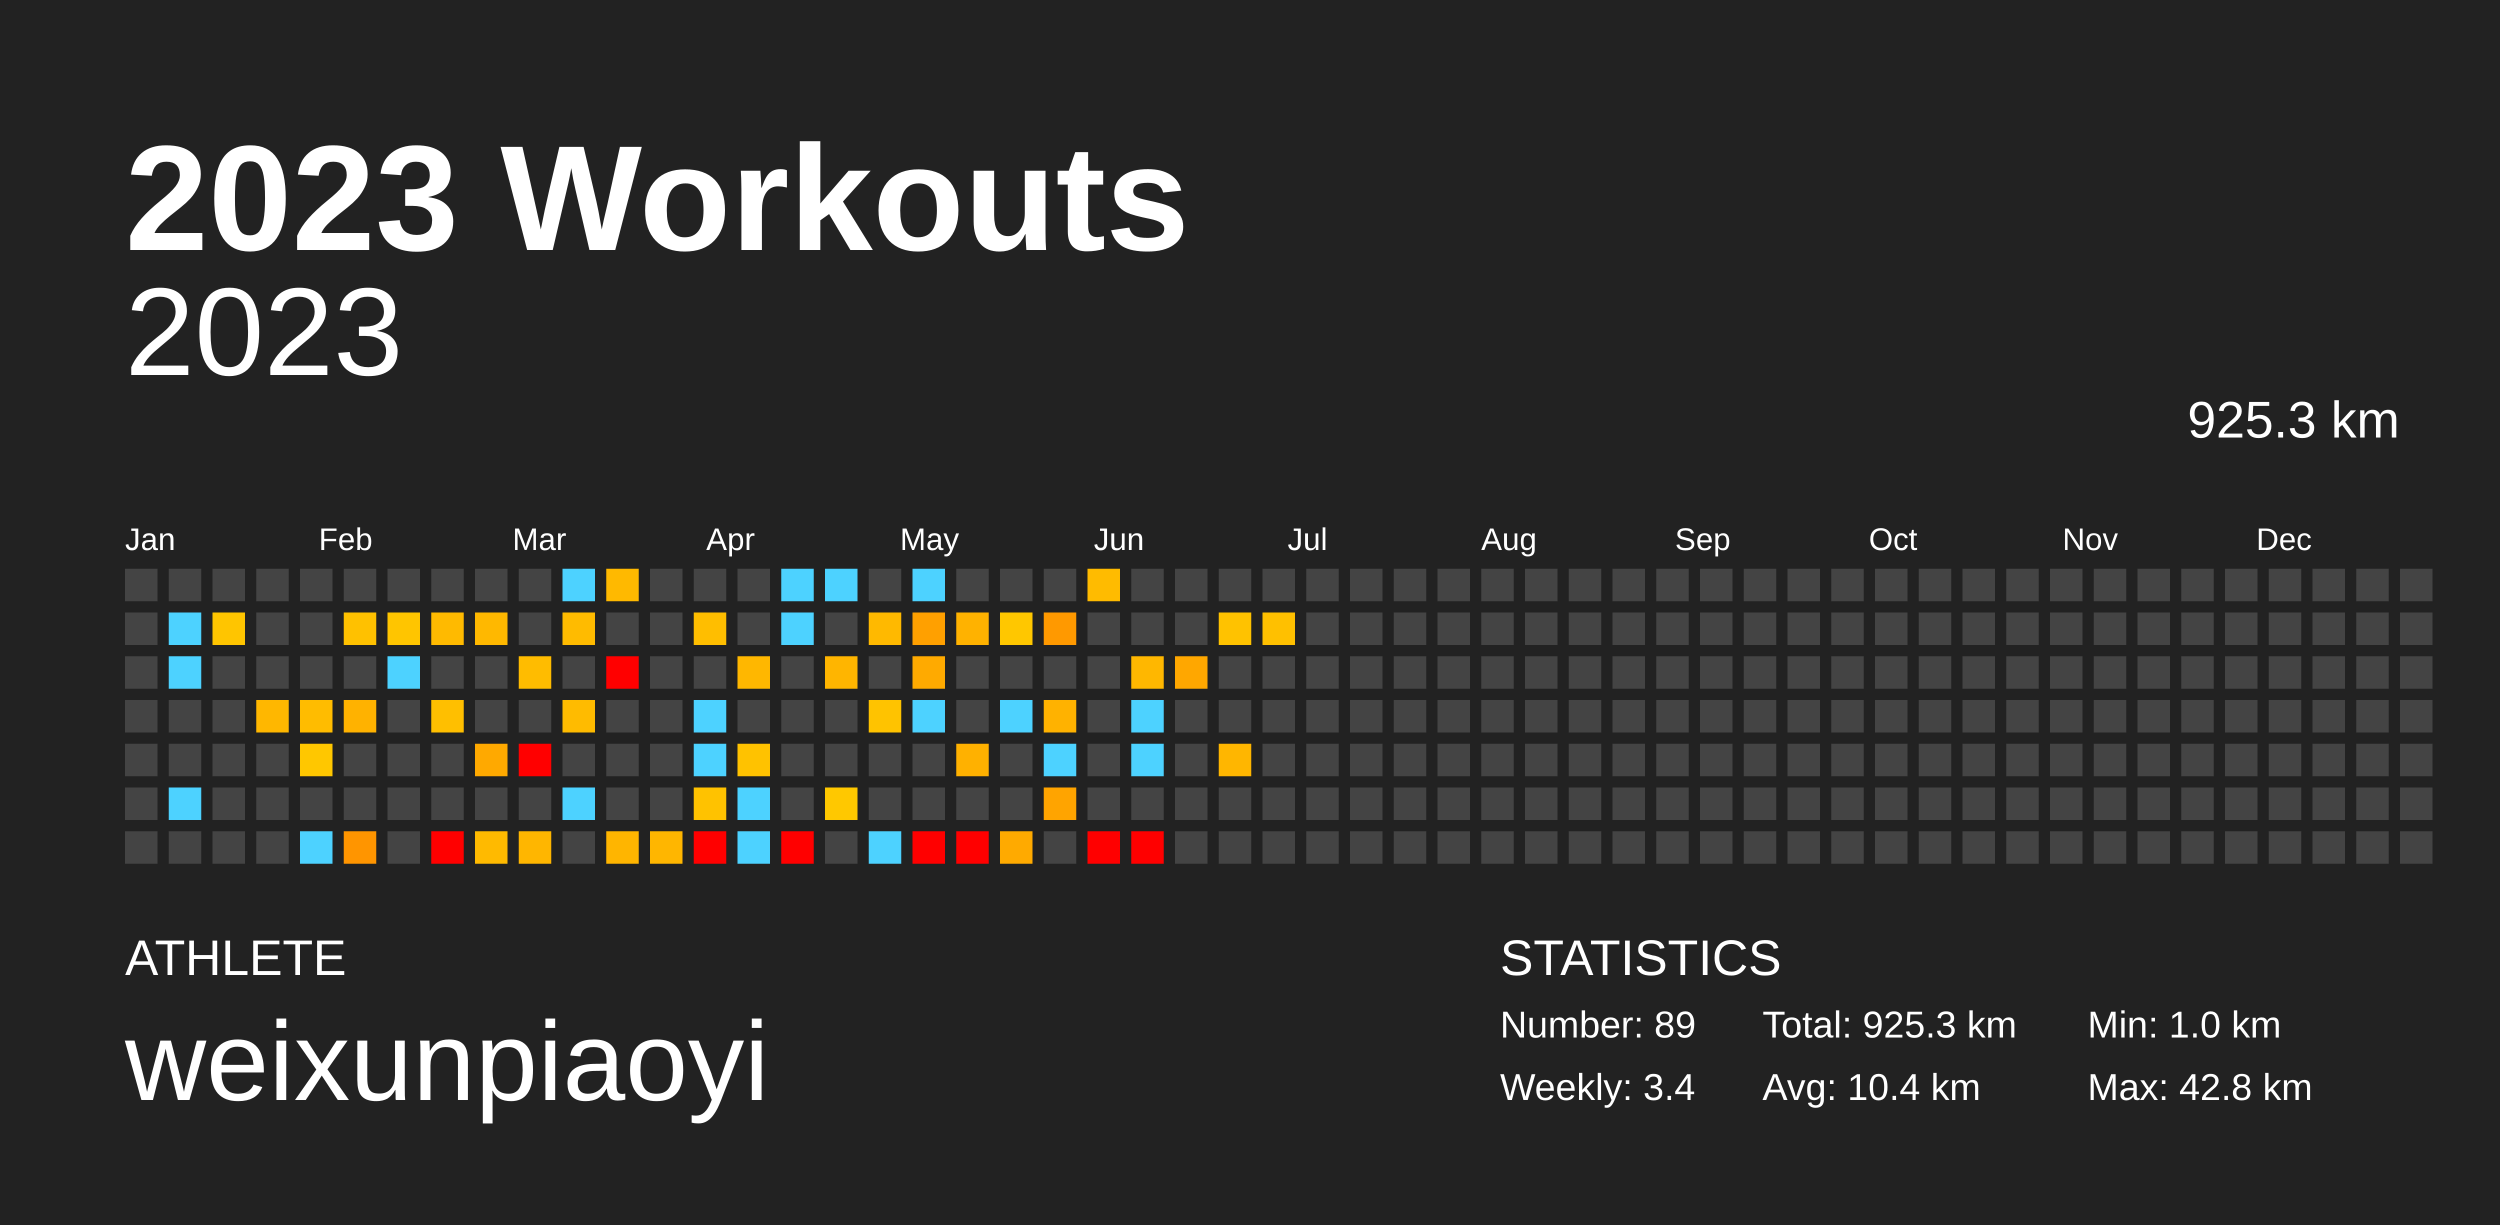
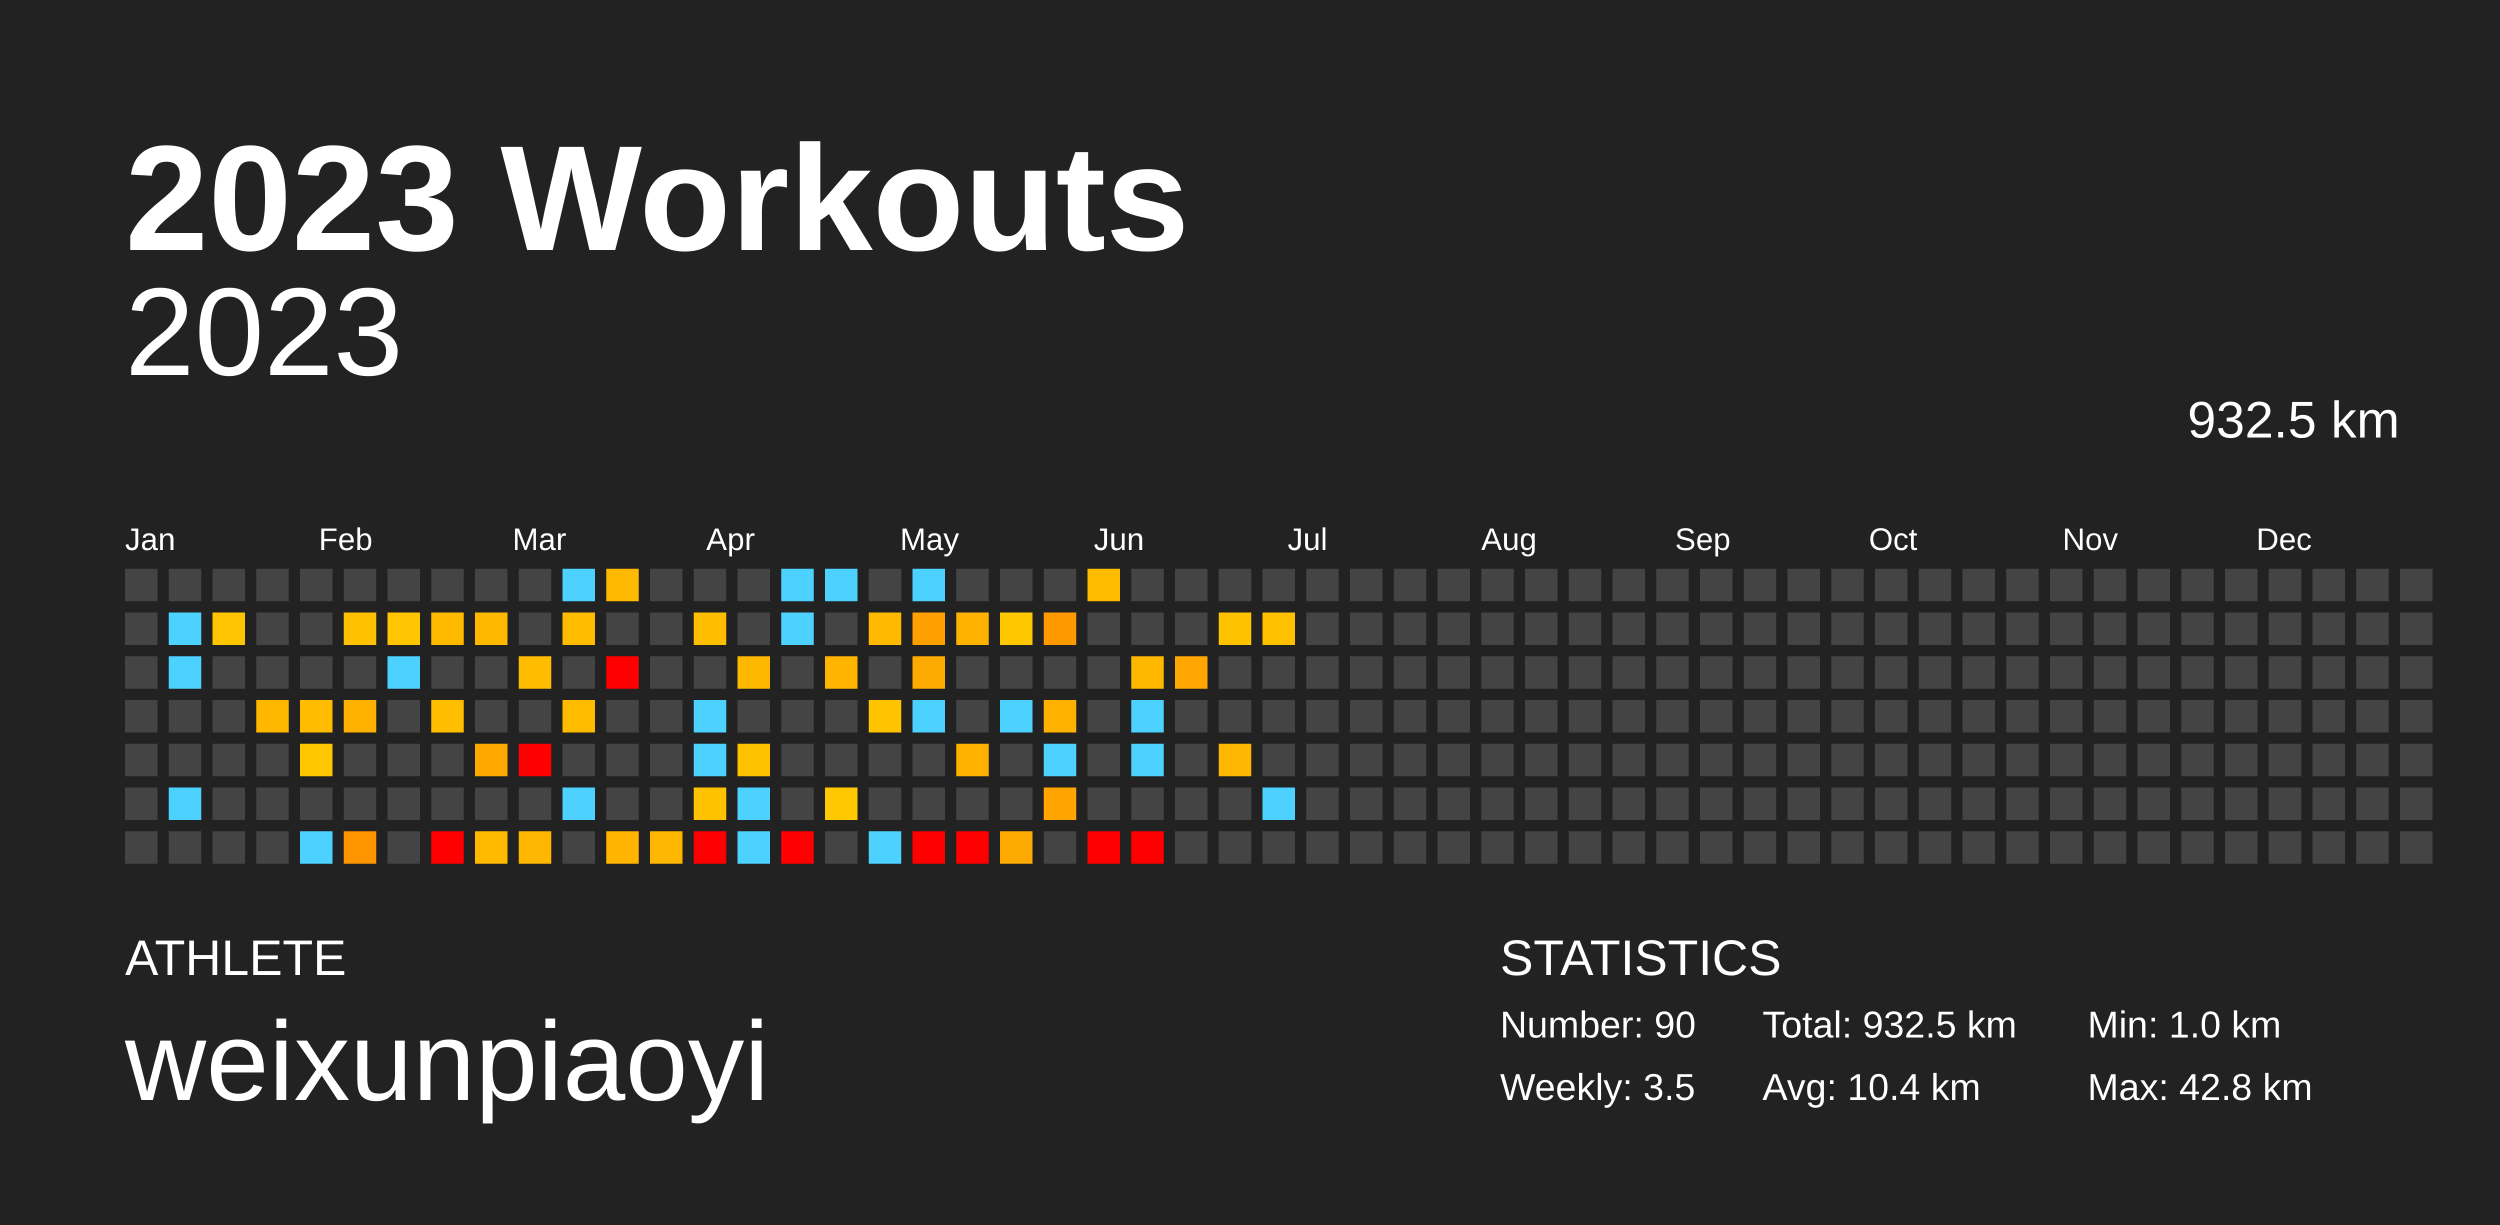
<svg xmlns="http://www.w3.org/2000/svg" baseProfile="full" height="98mm" version="1.1" viewBox="0,0,200,98" width="200mm">
  <defs />
  <rect fill="#222222" height="98" width="200" x="0" y="0" />
  <text fill="#FFFFFF" style="font-size:12px; font-family:Arial; font-weight:bold;" x="10" y="20">2023 Workouts</text>
  <text fill="#FFFFFF" style="font-size:4px; font-family:Arial" x="10" y="78">ATHLETE</text>
  <text fill="#FFFFFF" style="font-size:9px; font-family:Arial" x="10" y="88">weixunpiaoyi</text>
  <text fill="#FFFFFF" style="font-size:4px; font-family:Arial" x="120" y="78">STATISTICS</text>
-   <text fill="#FFFFFF" style="font-size:3px; font-family:Arial" x="120" y="83">Number: 89</text>
-   <text fill="#FFFFFF" style="font-size:3px; font-family:Arial" x="120" y="88">Weekly: 3.4</text>
-   <text fill="#FFFFFF" style="font-size:3px; font-family:Arial" x="141" y="83">Total: 925.3 km</text>
+   <text fill="#FFFFFF" style="font-size:3px; font-family:Arial" x="120" y="83">Number: 90</text>
+   <text fill="#FFFFFF" style="font-size:3px; font-family:Arial" x="120" y="88">Weekly: 3.5</text>
+   <text fill="#FFFFFF" style="font-size:3px; font-family:Arial" x="141" y="83">Total: 932.5 km</text>
  <text fill="#FFFFFF" style="font-size:3px; font-family:Arial" x="141" y="88">Avg: 10.4 km</text>
  <text fill="#FFFFFF" style="font-size:3px; font-family:Arial" x="167" y="83">Min: 1.0 km</text>
  <text fill="#FFFFFF" style="font-size:3px; font-family:Arial" x="167" y="88">Max: 42.8 km</text>
  <text alignment-baseline="hanging" fill="#FFFFFF" style="font-size:10.0px; font-family:Arial;" x="10" y="30">2023</text>
-   <text alignment-baseline="hanging" fill="#FFFFFF" style="font-size:4.125px; font-family:Arial;" x="175" y="35">925.3 km</text>
+   <text alignment-baseline="hanging" fill="#FFFFFF" style="font-size:4.125px; font-family:Arial;" x="175" y="35">932.5 km</text>
  <text fill="#FFFFFF" style="font-size:2.5px; font-family:Arial" x="10.0" y="44">Jan</text>
  <text fill="#FFFFFF" style="font-size:2.5px; font-family:Arial" x="25.5" y="44">Feb</text>
  <text fill="#FFFFFF" style="font-size:2.5px; font-family:Arial" x="41.0" y="44">Mar</text>
  <text fill="#FFFFFF" style="font-size:2.5px; font-family:Arial" x="56.5" y="44">Apr</text>
  <text fill="#FFFFFF" style="font-size:2.5px; font-family:Arial" x="72.0" y="44">May</text>
  <text fill="#FFFFFF" style="font-size:2.5px; font-family:Arial" x="87.5" y="44">Jun</text>
  <text fill="#FFFFFF" style="font-size:2.5px; font-family:Arial" x="103.0" y="44">Jul</text>
  <text fill="#FFFFFF" style="font-size:2.5px; font-family:Arial" x="118.5" y="44">Aug</text>
  <text fill="#FFFFFF" style="font-size:2.5px; font-family:Arial" x="134.0" y="44">Sep</text>
  <text fill="#FFFFFF" style="font-size:2.5px; font-family:Arial" x="149.5" y="44">Oct</text>
  <text fill="#FFFFFF" style="font-size:2.5px; font-family:Arial" x="165.0" y="44">Nov</text>
  <text fill="#FFFFFF" style="font-size:2.5px; font-family:Arial" x="180.5" y="44">Dec</text>
  <rect fill="#444444" height="2.6" width="2.6" x="10.0" y="45.5" />
  <rect fill="#444444" height="2.6" width="2.6" x="10.0" y="49.0" />
  <rect fill="#444444" height="2.6" width="2.6" x="10.0" y="52.5" />
  <rect fill="#444444" height="2.6" width="2.6" x="10.0" y="56.0" />
  <rect fill="#444444" height="2.6" width="2.6" x="10.0" y="59.5" />
  <rect fill="#444444" height="2.6" width="2.6" x="10.0" y="63.0" />
  <rect fill="#444444" height="2.6" width="2.6" x="10.0" y="66.5" />
  <rect fill="#444444" height="2.6" width="2.6" x="13.5" y="45.5" />
  <rect fill="#4dd2ff" height="2.6" width="2.6" x="13.5" y="49.0" />
  <rect fill="#4dd2ff" height="2.6" width="2.6" x="13.5" y="52.5" />
  <rect fill="#444444" height="2.6" width="2.6" x="13.5" y="56.0" />
  <rect fill="#444444" height="2.6" width="2.6" x="13.5" y="59.5" />
  <rect fill="#4dd2ff" height="2.6" width="2.6" x="13.5" y="63.0" />
  <rect fill="#444444" height="2.6" width="2.6" x="13.5" y="66.5" />
  <rect fill="#444444" height="2.6" width="2.6" x="17.0" y="45.5" />
  <rect fill="#ffc500" height="2.6" width="2.6" x="17.0" y="49.0" />
  <rect fill="#444444" height="2.6" width="2.6" x="17.0" y="52.5" />
  <rect fill="#444444" height="2.6" width="2.6" x="17.0" y="56.0" />
  <rect fill="#444444" height="2.6" width="2.6" x="17.0" y="59.5" />
  <rect fill="#444444" height="2.6" width="2.6" x="17.0" y="63.0" />
  <rect fill="#444444" height="2.6" width="2.6" x="17.0" y="66.5" />
  <rect fill="#444444" height="2.6" width="2.6" x="20.5" y="45.5" />
  <rect fill="#444444" height="2.6" width="2.6" x="20.5" y="49.0" />
  <rect fill="#444444" height="2.6" width="2.6" x="20.5" y="52.5" />
  <rect fill="#ffb700" height="2.6" width="2.6" x="20.5" y="56.0" />
  <rect fill="#444444" height="2.6" width="2.6" x="20.5" y="59.5" />
  <rect fill="#444444" height="2.6" width="2.6" x="20.5" y="63.0" />
  <rect fill="#444444" height="2.6" width="2.6" x="20.5" y="66.5" />
  <rect fill="#444444" height="2.6" width="2.6" x="24.0" y="45.5" />
  <rect fill="#444444" height="2.6" width="2.6" x="24.0" y="49.0" />
  <rect fill="#444444" height="2.6" width="2.6" x="24.0" y="52.5" />
  <rect fill="#ffbc00" height="2.6" width="2.6" x="24.0" y="56.0" />
  <rect fill="#ffc700" height="2.6" width="2.6" x="24.0" y="59.5" />
  <rect fill="#444444" height="2.6" width="2.6" x="24.0" y="63.0" />
  <rect fill="#4dd2ff" height="2.6" width="2.6" x="24.0" y="66.5" />
  <rect fill="#444444" height="2.6" width="2.6" x="27.5" y="45.5" />
  <rect fill="#ffc100" height="2.6" width="2.6" x="27.5" y="49.0" />
  <rect fill="#444444" height="2.6" width="2.6" x="27.5" y="52.5" />
  <rect fill="#ffb200" height="2.6" width="2.6" x="27.5" y="56.0" />
  <rect fill="#444444" height="2.6" width="2.6" x="27.5" y="59.5" />
  <rect fill="#444444" height="2.6" width="2.6" x="27.5" y="63.0" />
  <rect fill="#ff9500" height="2.6" width="2.6" x="27.5" y="66.5" />
  <rect fill="#444444" height="2.6" width="2.6" x="31.0" y="45.5" />
  <rect fill="#ffc500" height="2.6" width="2.6" x="31.0" y="49.0" />
  <rect fill="#4dd2ff" height="2.6" width="2.6" x="31.0" y="52.5" />
  <rect fill="#444444" height="2.6" width="2.6" x="31.0" y="56.0" />
  <rect fill="#444444" height="2.6" width="2.6" x="31.0" y="59.5" />
  <rect fill="#444444" height="2.6" width="2.6" x="31.0" y="63.0" />
  <rect fill="#444444" height="2.6" width="2.6" x="31.0" y="66.5" />
  <rect fill="#444444" height="2.6" width="2.6" x="34.5" y="45.5" />
  <rect fill="#ffba00" height="2.6" width="2.6" x="34.5" y="49.0" />
  <rect fill="#444444" height="2.6" width="2.6" x="34.5" y="52.5" />
  <rect fill="#ffbf00" height="2.6" width="2.6" x="34.5" y="56.0" />
  <rect fill="#444444" height="2.6" width="2.6" x="34.5" y="59.5" />
  <rect fill="#444444" height="2.6" width="2.6" x="34.5" y="63.0" />
  <rect fill="red" height="2.6" width="2.6" x="34.5" y="66.5" />
  <rect fill="#444444" height="2.6" width="2.6" x="38.0" y="45.5" />
  <rect fill="#ffb800" height="2.6" width="2.6" x="38.0" y="49.0" />
  <rect fill="#444444" height="2.6" width="2.6" x="38.0" y="52.5" />
  <rect fill="#444444" height="2.6" width="2.6" x="38.0" y="56.0" />
  <rect fill="#ffa900" height="2.6" width="2.6" x="38.0" y="59.5" />
  <rect fill="#444444" height="2.6" width="2.6" x="38.0" y="63.0" />
  <rect fill="#ffba00" height="2.6" width="2.6" x="38.0" y="66.5" />
  <rect fill="#444444" height="2.6" width="2.6" x="41.5" y="45.5" />
  <rect fill="#444444" height="2.6" width="2.6" x="41.5" y="49.0" />
  <rect fill="#ffbc00" height="2.6" width="2.6" x="41.5" y="52.5" />
  <rect fill="#444444" height="2.6" width="2.6" x="41.5" y="56.0" />
  <rect fill="red" height="2.6" width="2.6" x="41.5" y="59.5" />
  <rect fill="#444444" height="2.6" width="2.6" x="41.5" y="63.0" />
  <rect fill="#ffb600" height="2.6" width="2.6" x="41.5" y="66.5" />
  <rect fill="#4dd2ff" height="2.6" width="2.6" x="45.0" y="45.5" />
  <rect fill="#ffbb00" height="2.6" width="2.6" x="45.0" y="49.0" />
  <rect fill="#444444" height="2.6" width="2.6" x="45.0" y="52.5" />
  <rect fill="#ffbb00" height="2.6" width="2.6" x="45.0" y="56.0" />
  <rect fill="#444444" height="2.6" width="2.6" x="45.0" y="59.5" />
  <rect fill="#4dd2ff" height="2.6" width="2.6" x="45.0" y="63.0" />
  <rect fill="#444444" height="2.6" width="2.6" x="45.0" y="66.5" />
  <rect fill="#ffb900" height="2.6" width="2.6" x="48.5" y="45.5" />
  <rect fill="#444444" height="2.6" width="2.6" x="48.5" y="49.0" />
  <rect fill="red" height="2.6" width="2.6" x="48.5" y="52.5" />
  <rect fill="#444444" height="2.6" width="2.6" x="48.5" y="56.0" />
  <rect fill="#444444" height="2.6" width="2.6" x="48.5" y="59.5" />
  <rect fill="#444444" height="2.6" width="2.6" x="48.5" y="63.0" />
  <rect fill="#ffb500" height="2.6" width="2.6" x="48.5" y="66.5" />
  <rect fill="#444444" height="2.6" width="2.6" x="52.0" y="45.5" />
  <rect fill="#444444" height="2.6" width="2.6" x="52.0" y="49.0" />
  <rect fill="#444444" height="2.6" width="2.6" x="52.0" y="52.5" />
  <rect fill="#444444" height="2.6" width="2.6" x="52.0" y="56.0" />
  <rect fill="#444444" height="2.6" width="2.6" x="52.0" y="59.5" />
  <rect fill="#444444" height="2.6" width="2.6" x="52.0" y="63.0" />
  <rect fill="#ffb600" height="2.6" width="2.6" x="52.0" y="66.5" />
  <rect fill="#444444" height="2.6" width="2.6" x="55.5" y="45.5" />
  <rect fill="#ffbe00" height="2.6" width="2.6" x="55.5" y="49.0" />
  <rect fill="#444444" height="2.6" width="2.6" x="55.5" y="52.5" />
  <rect fill="#4dd2ff" height="2.6" width="2.6" x="55.5" y="56.0" />
  <rect fill="#4dd2ff" height="2.6" width="2.6" x="55.5" y="59.5" />
  <rect fill="#ffc200" height="2.6" width="2.6" x="55.5" y="63.0" />
  <rect fill="red" height="2.6" width="2.6" x="55.5" y="66.5" />
  <rect fill="#444444" height="2.6" width="2.6" x="59.0" y="45.5" />
  <rect fill="#444444" height="2.6" width="2.6" x="59.0" y="49.0" />
  <rect fill="#ffb700" height="2.6" width="2.6" x="59.0" y="52.5" />
  <rect fill="#444444" height="2.6" width="2.6" x="59.0" y="56.0" />
  <rect fill="#ffc200" height="2.6" width="2.6" x="59.0" y="59.5" />
  <rect fill="#4dd2ff" height="2.6" width="2.6" x="59.0" y="63.0" />
  <rect fill="#4dd2ff" height="2.6" width="2.6" x="59.0" y="66.5" />
  <rect fill="#4dd2ff" height="2.6" width="2.6" x="62.5" y="45.5" />
  <rect fill="#4dd2ff" height="2.6" width="2.6" x="62.5" y="49.0" />
  <rect fill="#444444" height="2.6" width="2.6" x="62.5" y="52.5" />
  <rect fill="#444444" height="2.6" width="2.6" x="62.5" y="56.0" />
  <rect fill="#444444" height="2.6" width="2.6" x="62.5" y="59.5" />
  <rect fill="#444444" height="2.6" width="2.6" x="62.5" y="63.0" />
  <rect fill="red" height="2.6" width="2.6" x="62.5" y="66.5" />
  <rect fill="#4dd2ff" height="2.6" width="2.6" x="66.0" y="45.5" />
  <rect fill="#444444" height="2.6" width="2.6" x="66.0" y="49.0" />
  <rect fill="#ffb500" height="2.6" width="2.6" x="66.0" y="52.5" />
  <rect fill="#444444" height="2.6" width="2.6" x="66.0" y="56.0" />
  <rect fill="#444444" height="2.6" width="2.6" x="66.0" y="59.5" />
  <rect fill="#ffc800" height="2.6" width="2.6" x="66.0" y="63.0" />
  <rect fill="#444444" height="2.6" width="2.6" x="66.0" y="66.5" />
  <rect fill="#444444" height="2.6" width="2.6" x="69.5" y="45.5" />
  <rect fill="#ffb900" height="2.6" width="2.6" x="69.5" y="49.0" />
  <rect fill="#444444" height="2.6" width="2.6" x="69.5" y="52.5" />
  <rect fill="#ffc300" height="2.6" width="2.6" x="69.5" y="56.0" />
  <rect fill="#444444" height="2.6" width="2.6" x="69.5" y="59.5" />
  <rect fill="#444444" height="2.6" width="2.6" x="69.5" y="63.0" />
  <rect fill="#4dd2ff" height="2.6" width="2.6" x="69.5" y="66.5" />
  <rect fill="#4dd2ff" height="2.6" width="2.6" x="73.0" y="45.5" />
  <rect fill="#ffa000" height="2.6" width="2.6" x="73.0" y="49.0" />
  <rect fill="#ffaa00" height="2.6" width="2.6" x="73.0" y="52.5" />
  <rect fill="#4dd2ff" height="2.6" width="2.6" x="73.0" y="56.0" />
  <rect fill="#444444" height="2.6" width="2.6" x="73.0" y="59.5" />
  <rect fill="#444444" height="2.6" width="2.6" x="73.0" y="63.0" />
  <rect fill="red" height="2.6" width="2.6" x="73.0" y="66.5" />
  <rect fill="#444444" height="2.6" width="2.6" x="76.5" y="45.5" />
  <rect fill="#ffb200" height="2.6" width="2.6" x="76.5" y="49.0" />
  <rect fill="#444444" height="2.6" width="2.6" x="76.5" y="52.5" />
  <rect fill="#444444" height="2.6" width="2.6" x="76.5" y="56.0" />
  <rect fill="#ffb100" height="2.6" width="2.6" x="76.5" y="59.5" />
  <rect fill="#444444" height="2.6" width="2.6" x="76.5" y="63.0" />
  <rect fill="red" height="2.6" width="2.6" x="76.5" y="66.5" />
  <rect fill="#444444" height="2.6" width="2.6" x="80.0" y="45.5" />
  <rect fill="#ffc700" height="2.6" width="2.6" x="80.0" y="49.0" />
  <rect fill="#444444" height="2.6" width="2.6" x="80.0" y="52.5" />
  <rect fill="#4dd2ff" height="2.6" width="2.6" x="80.0" y="56.0" />
  <rect fill="#444444" height="2.6" width="2.6" x="80.0" y="59.5" />
  <rect fill="#444444" height="2.6" width="2.6" x="80.0" y="63.0" />
  <rect fill="#ffaa00" height="2.6" width="2.6" x="80.0" y="66.5" />
  <rect fill="#444444" height="2.6" width="2.6" x="83.5" y="45.5" />
  <rect fill="#ff9900" height="2.6" width="2.6" x="83.5" y="49.0" />
  <rect fill="#444444" height="2.6" width="2.6" x="83.5" y="52.5" />
  <rect fill="#ffb200" height="2.6" width="2.6" x="83.5" y="56.0" />
  <rect fill="#4dd2ff" height="2.6" width="2.6" x="83.5" y="59.5" />
  <rect fill="#ffa400" height="2.6" width="2.6" x="83.5" y="63.0" />
  <rect fill="#444444" height="2.6" width="2.6" x="83.5" y="66.5" />
  <rect fill="#ffbb00" height="2.6" width="2.6" x="87.0" y="45.5" />
  <rect fill="#444444" height="2.6" width="2.6" x="87.0" y="49.0" />
  <rect fill="#444444" height="2.6" width="2.6" x="87.0" y="52.5" />
  <rect fill="#444444" height="2.6" width="2.6" x="87.0" y="56.0" />
  <rect fill="#444444" height="2.6" width="2.6" x="87.0" y="59.5" />
  <rect fill="#444444" height="2.6" width="2.6" x="87.0" y="63.0" />
  <rect fill="red" height="2.6" width="2.6" x="87.0" y="66.5" />
  <rect fill="#444444" height="2.6" width="2.6" x="90.5" y="45.5" />
  <rect fill="#444444" height="2.6" width="2.6" x="90.5" y="49.0" />
  <rect fill="#ffb700" height="2.6" width="2.6" x="90.5" y="52.5" />
  <rect fill="#4dd2ff" height="2.6" width="2.6" x="90.5" y="56.0" />
  <rect fill="#4dd2ff" height="2.6" width="2.6" x="90.5" y="59.5" />
  <rect fill="#444444" height="2.6" width="2.6" x="90.5" y="63.0" />
  <rect fill="red" height="2.6" width="2.6" x="90.5" y="66.5" />
  <rect fill="#444444" height="2.6" width="2.6" x="94.0" y="45.5" />
  <rect fill="#444444" height="2.6" width="2.6" x="94.0" y="49.0" />
  <rect fill="#ffa700" height="2.6" width="2.6" x="94.0" y="52.5" />
  <rect fill="#444444" height="2.6" width="2.6" x="94.0" y="56.0" />
  <rect fill="#444444" height="2.6" width="2.6" x="94.0" y="59.5" />
  <rect fill="#444444" height="2.6" width="2.6" x="94.0" y="63.0" />
  <rect fill="#444444" height="2.6" width="2.6" x="94.0" y="66.5" />
  <rect fill="#444444" height="2.6" width="2.6" x="97.5" y="45.5" />
  <rect fill="#ffc200" height="2.6" width="2.6" x="97.5" y="49.0" />
  <rect fill="#444444" height="2.6" width="2.6" x="97.5" y="52.5" />
  <rect fill="#444444" height="2.6" width="2.6" x="97.5" y="56.0" />
  <rect fill="#ffb600" height="2.6" width="2.6" x="97.5" y="59.5" />
  <rect fill="#444444" height="2.6" width="2.6" x="97.5" y="63.0" />
  <rect fill="#444444" height="2.6" width="2.6" x="97.5" y="66.5" />
  <rect fill="#444444" height="2.6" width="2.6" x="101.0" y="45.5" />
  <rect fill="#ffc000" height="2.6" width="2.6" x="101.0" y="49.0" />
  <rect fill="#444444" height="2.6" width="2.6" x="101.0" y="52.5" />
  <rect fill="#444444" height="2.6" width="2.6" x="101.0" y="56.0" />
  <rect fill="#444444" height="2.6" width="2.6" x="101.0" y="59.5" />
-   <rect fill="#444444" height="2.6" width="2.6" x="101.0" y="63.0" />
+   <rect fill="#4dd2ff" height="2.6" width="2.6" x="101.0" y="63.0" />
  <rect fill="#444444" height="2.6" width="2.6" x="101.0" y="66.5" />
  <rect fill="#444444" height="2.6" width="2.6" x="104.5" y="45.5" />
  <rect fill="#444444" height="2.6" width="2.6" x="104.5" y="49.0" />
  <rect fill="#444444" height="2.6" width="2.6" x="104.5" y="52.5" />
  <rect fill="#444444" height="2.6" width="2.6" x="104.5" y="56.0" />
  <rect fill="#444444" height="2.6" width="2.6" x="104.5" y="59.5" />
  <rect fill="#444444" height="2.6" width="2.6" x="104.5" y="63.0" />
  <rect fill="#444444" height="2.6" width="2.6" x="104.5" y="66.5" />
  <rect fill="#444444" height="2.6" width="2.6" x="108.0" y="45.5" />
  <rect fill="#444444" height="2.6" width="2.6" x="108.0" y="49.0" />
  <rect fill="#444444" height="2.6" width="2.6" x="108.0" y="52.5" />
  <rect fill="#444444" height="2.6" width="2.6" x="108.0" y="56.0" />
  <rect fill="#444444" height="2.6" width="2.6" x="108.0" y="59.5" />
  <rect fill="#444444" height="2.6" width="2.6" x="108.0" y="63.0" />
  <rect fill="#444444" height="2.6" width="2.6" x="108.0" y="66.5" />
  <rect fill="#444444" height="2.6" width="2.6" x="111.5" y="45.5" />
  <rect fill="#444444" height="2.6" width="2.6" x="111.5" y="49.0" />
  <rect fill="#444444" height="2.6" width="2.6" x="111.5" y="52.5" />
  <rect fill="#444444" height="2.6" width="2.6" x="111.5" y="56.0" />
  <rect fill="#444444" height="2.6" width="2.6" x="111.5" y="59.5" />
  <rect fill="#444444" height="2.6" width="2.6" x="111.5" y="63.0" />
  <rect fill="#444444" height="2.6" width="2.6" x="111.5" y="66.5" />
  <rect fill="#444444" height="2.6" width="2.6" x="115.0" y="45.5" />
  <rect fill="#444444" height="2.6" width="2.6" x="115.0" y="49.0" />
  <rect fill="#444444" height="2.6" width="2.6" x="115.0" y="52.5" />
  <rect fill="#444444" height="2.6" width="2.6" x="115.0" y="56.0" />
  <rect fill="#444444" height="2.6" width="2.6" x="115.0" y="59.5" />
  <rect fill="#444444" height="2.6" width="2.6" x="115.0" y="63.0" />
  <rect fill="#444444" height="2.6" width="2.6" x="115.0" y="66.5" />
  <rect fill="#444444" height="2.6" width="2.6" x="118.5" y="45.5" />
  <rect fill="#444444" height="2.6" width="2.6" x="118.5" y="49.0" />
  <rect fill="#444444" height="2.6" width="2.6" x="118.5" y="52.5" />
  <rect fill="#444444" height="2.6" width="2.6" x="118.5" y="56.0" />
  <rect fill="#444444" height="2.6" width="2.6" x="118.5" y="59.5" />
  <rect fill="#444444" height="2.6" width="2.6" x="118.5" y="63.0" />
  <rect fill="#444444" height="2.6" width="2.6" x="118.5" y="66.5" />
  <rect fill="#444444" height="2.6" width="2.6" x="122.0" y="45.5" />
  <rect fill="#444444" height="2.6" width="2.6" x="122.0" y="49.0" />
  <rect fill="#444444" height="2.6" width="2.6" x="122.0" y="52.5" />
  <rect fill="#444444" height="2.6" width="2.6" x="122.0" y="56.0" />
  <rect fill="#444444" height="2.6" width="2.6" x="122.0" y="59.5" />
  <rect fill="#444444" height="2.6" width="2.6" x="122.0" y="63.0" />
  <rect fill="#444444" height="2.6" width="2.6" x="122.0" y="66.5" />
  <rect fill="#444444" height="2.6" width="2.6" x="125.5" y="45.5" />
  <rect fill="#444444" height="2.6" width="2.6" x="125.5" y="49.0" />
  <rect fill="#444444" height="2.6" width="2.6" x="125.5" y="52.5" />
  <rect fill="#444444" height="2.6" width="2.6" x="125.5" y="56.0" />
  <rect fill="#444444" height="2.6" width="2.6" x="125.5" y="59.5" />
  <rect fill="#444444" height="2.6" width="2.6" x="125.5" y="63.0" />
  <rect fill="#444444" height="2.6" width="2.6" x="125.5" y="66.5" />
  <rect fill="#444444" height="2.6" width="2.6" x="129.0" y="45.5" />
  <rect fill="#444444" height="2.6" width="2.6" x="129.0" y="49.0" />
  <rect fill="#444444" height="2.6" width="2.6" x="129.0" y="52.5" />
  <rect fill="#444444" height="2.6" width="2.6" x="129.0" y="56.0" />
  <rect fill="#444444" height="2.6" width="2.6" x="129.0" y="59.5" />
  <rect fill="#444444" height="2.6" width="2.6" x="129.0" y="63.0" />
  <rect fill="#444444" height="2.6" width="2.6" x="129.0" y="66.5" />
  <rect fill="#444444" height="2.6" width="2.6" x="132.5" y="45.5" />
  <rect fill="#444444" height="2.6" width="2.6" x="132.5" y="49.0" />
  <rect fill="#444444" height="2.6" width="2.6" x="132.5" y="52.5" />
  <rect fill="#444444" height="2.6" width="2.6" x="132.5" y="56.0" />
  <rect fill="#444444" height="2.6" width="2.6" x="132.5" y="59.5" />
  <rect fill="#444444" height="2.6" width="2.6" x="132.5" y="63.0" />
  <rect fill="#444444" height="2.6" width="2.6" x="132.5" y="66.5" />
  <rect fill="#444444" height="2.6" width="2.6" x="136.0" y="45.5" />
  <rect fill="#444444" height="2.6" width="2.6" x="136.0" y="49.0" />
  <rect fill="#444444" height="2.6" width="2.6" x="136.0" y="52.5" />
  <rect fill="#444444" height="2.6" width="2.6" x="136.0" y="56.0" />
  <rect fill="#444444" height="2.6" width="2.6" x="136.0" y="59.5" />
  <rect fill="#444444" height="2.6" width="2.6" x="136.0" y="63.0" />
  <rect fill="#444444" height="2.6" width="2.6" x="136.0" y="66.5" />
  <rect fill="#444444" height="2.6" width="2.6" x="139.5" y="45.5" />
  <rect fill="#444444" height="2.6" width="2.6" x="139.5" y="49.0" />
  <rect fill="#444444" height="2.6" width="2.6" x="139.5" y="52.5" />
  <rect fill="#444444" height="2.6" width="2.6" x="139.5" y="56.0" />
  <rect fill="#444444" height="2.6" width="2.6" x="139.5" y="59.5" />
  <rect fill="#444444" height="2.6" width="2.6" x="139.5" y="63.0" />
  <rect fill="#444444" height="2.6" width="2.6" x="139.5" y="66.5" />
  <rect fill="#444444" height="2.6" width="2.6" x="143.0" y="45.5" />
  <rect fill="#444444" height="2.6" width="2.6" x="143.0" y="49.0" />
  <rect fill="#444444" height="2.6" width="2.6" x="143.0" y="52.5" />
  <rect fill="#444444" height="2.6" width="2.6" x="143.0" y="56.0" />
  <rect fill="#444444" height="2.6" width="2.6" x="143.0" y="59.5" />
  <rect fill="#444444" height="2.6" width="2.6" x="143.0" y="63.0" />
  <rect fill="#444444" height="2.6" width="2.6" x="143.0" y="66.5" />
  <rect fill="#444444" height="2.6" width="2.6" x="146.5" y="45.5" />
  <rect fill="#444444" height="2.6" width="2.6" x="146.5" y="49.0" />
  <rect fill="#444444" height="2.6" width="2.6" x="146.5" y="52.5" />
  <rect fill="#444444" height="2.6" width="2.6" x="146.5" y="56.0" />
  <rect fill="#444444" height="2.6" width="2.6" x="146.5" y="59.5" />
  <rect fill="#444444" height="2.6" width="2.6" x="146.5" y="63.0" />
  <rect fill="#444444" height="2.6" width="2.6" x="146.5" y="66.5" />
  <rect fill="#444444" height="2.6" width="2.6" x="150.0" y="45.5" />
  <rect fill="#444444" height="2.6" width="2.6" x="150.0" y="49.0" />
  <rect fill="#444444" height="2.6" width="2.6" x="150.0" y="52.5" />
  <rect fill="#444444" height="2.6" width="2.6" x="150.0" y="56.0" />
  <rect fill="#444444" height="2.6" width="2.6" x="150.0" y="59.5" />
  <rect fill="#444444" height="2.6" width="2.6" x="150.0" y="63.0" />
  <rect fill="#444444" height="2.6" width="2.6" x="150.0" y="66.5" />
  <rect fill="#444444" height="2.6" width="2.6" x="153.5" y="45.5" />
  <rect fill="#444444" height="2.6" width="2.6" x="153.5" y="49.0" />
  <rect fill="#444444" height="2.6" width="2.6" x="153.5" y="52.5" />
  <rect fill="#444444" height="2.6" width="2.6" x="153.5" y="56.0" />
  <rect fill="#444444" height="2.6" width="2.6" x="153.5" y="59.5" />
  <rect fill="#444444" height="2.6" width="2.6" x="153.5" y="63.0" />
  <rect fill="#444444" height="2.6" width="2.6" x="153.5" y="66.5" />
  <rect fill="#444444" height="2.6" width="2.6" x="157.0" y="45.5" />
  <rect fill="#444444" height="2.6" width="2.6" x="157.0" y="49.0" />
  <rect fill="#444444" height="2.6" width="2.6" x="157.0" y="52.5" />
  <rect fill="#444444" height="2.6" width="2.6" x="157.0" y="56.0" />
  <rect fill="#444444" height="2.6" width="2.6" x="157.0" y="59.5" />
  <rect fill="#444444" height="2.6" width="2.6" x="157.0" y="63.0" />
  <rect fill="#444444" height="2.6" width="2.6" x="157.0" y="66.5" />
  <rect fill="#444444" height="2.6" width="2.6" x="160.5" y="45.5" />
  <rect fill="#444444" height="2.6" width="2.6" x="160.5" y="49.0" />
  <rect fill="#444444" height="2.6" width="2.6" x="160.5" y="52.5" />
  <rect fill="#444444" height="2.6" width="2.6" x="160.5" y="56.0" />
  <rect fill="#444444" height="2.6" width="2.6" x="160.5" y="59.5" />
  <rect fill="#444444" height="2.6" width="2.6" x="160.5" y="63.0" />
  <rect fill="#444444" height="2.6" width="2.6" x="160.5" y="66.5" />
  <rect fill="#444444" height="2.6" width="2.6" x="164.0" y="45.5" />
  <rect fill="#444444" height="2.6" width="2.6" x="164.0" y="49.0" />
  <rect fill="#444444" height="2.6" width="2.6" x="164.0" y="52.5" />
  <rect fill="#444444" height="2.6" width="2.6" x="164.0" y="56.0" />
  <rect fill="#444444" height="2.6" width="2.6" x="164.0" y="59.5" />
  <rect fill="#444444" height="2.6" width="2.6" x="164.0" y="63.0" />
  <rect fill="#444444" height="2.6" width="2.6" x="164.0" y="66.5" />
  <rect fill="#444444" height="2.6" width="2.6" x="167.5" y="45.5" />
  <rect fill="#444444" height="2.6" width="2.6" x="167.5" y="49.0" />
  <rect fill="#444444" height="2.6" width="2.6" x="167.5" y="52.5" />
  <rect fill="#444444" height="2.6" width="2.6" x="167.5" y="56.0" />
  <rect fill="#444444" height="2.6" width="2.6" x="167.5" y="59.5" />
  <rect fill="#444444" height="2.6" width="2.6" x="167.5" y="63.0" />
  <rect fill="#444444" height="2.6" width="2.6" x="167.5" y="66.5" />
  <rect fill="#444444" height="2.6" width="2.6" x="171.0" y="45.5" />
  <rect fill="#444444" height="2.6" width="2.6" x="171.0" y="49.0" />
  <rect fill="#444444" height="2.6" width="2.6" x="171.0" y="52.5" />
  <rect fill="#444444" height="2.6" width="2.6" x="171.0" y="56.0" />
  <rect fill="#444444" height="2.6" width="2.6" x="171.0" y="59.5" />
  <rect fill="#444444" height="2.6" width="2.6" x="171.0" y="63.0" />
  <rect fill="#444444" height="2.6" width="2.6" x="171.0" y="66.5" />
  <rect fill="#444444" height="2.6" width="2.6" x="174.5" y="45.5" />
  <rect fill="#444444" height="2.6" width="2.6" x="174.5" y="49.0" />
  <rect fill="#444444" height="2.6" width="2.6" x="174.5" y="52.5" />
  <rect fill="#444444" height="2.6" width="2.6" x="174.5" y="56.0" />
  <rect fill="#444444" height="2.6" width="2.6" x="174.5" y="59.5" />
  <rect fill="#444444" height="2.6" width="2.6" x="174.5" y="63.0" />
  <rect fill="#444444" height="2.6" width="2.6" x="174.5" y="66.5" />
  <rect fill="#444444" height="2.6" width="2.6" x="178.0" y="45.5" />
  <rect fill="#444444" height="2.6" width="2.6" x="178.0" y="49.0" />
  <rect fill="#444444" height="2.6" width="2.6" x="178.0" y="52.5" />
  <rect fill="#444444" height="2.6" width="2.6" x="178.0" y="56.0" />
  <rect fill="#444444" height="2.6" width="2.6" x="178.0" y="59.5" />
  <rect fill="#444444" height="2.6" width="2.6" x="178.0" y="63.0" />
  <rect fill="#444444" height="2.6" width="2.6" x="178.0" y="66.5" />
  <rect fill="#444444" height="2.6" width="2.6" x="181.5" y="45.5" />
  <rect fill="#444444" height="2.6" width="2.6" x="181.5" y="49.0" />
  <rect fill="#444444" height="2.6" width="2.6" x="181.5" y="52.5" />
  <rect fill="#444444" height="2.6" width="2.6" x="181.5" y="56.0" />
  <rect fill="#444444" height="2.6" width="2.6" x="181.5" y="59.5" />
  <rect fill="#444444" height="2.6" width="2.6" x="181.5" y="63.0" />
  <rect fill="#444444" height="2.6" width="2.6" x="181.5" y="66.5" />
  <rect fill="#444444" height="2.6" width="2.6" x="185.0" y="45.5" />
  <rect fill="#444444" height="2.6" width="2.6" x="185.0" y="49.0" />
  <rect fill="#444444" height="2.6" width="2.6" x="185.0" y="52.5" />
  <rect fill="#444444" height="2.6" width="2.6" x="185.0" y="56.0" />
  <rect fill="#444444" height="2.6" width="2.6" x="185.0" y="59.5" />
  <rect fill="#444444" height="2.6" width="2.6" x="185.0" y="63.0" />
  <rect fill="#444444" height="2.6" width="2.6" x="185.0" y="66.5" />
  <rect fill="#444444" height="2.6" width="2.6" x="188.5" y="45.5" />
  <rect fill="#444444" height="2.6" width="2.6" x="188.5" y="49.0" />
  <rect fill="#444444" height="2.6" width="2.6" x="188.5" y="52.5" />
  <rect fill="#444444" height="2.6" width="2.6" x="188.5" y="56.0" />
  <rect fill="#444444" height="2.6" width="2.6" x="188.5" y="59.5" />
  <rect fill="#444444" height="2.6" width="2.6" x="188.5" y="63.0" />
  <rect fill="#444444" height="2.6" width="2.6" x="188.5" y="66.5" />
  <rect fill="#444444" height="2.6" width="2.6" x="192.0" y="45.5" />
  <rect fill="#444444" height="2.6" width="2.6" x="192.0" y="49.0" />
  <rect fill="#444444" height="2.6" width="2.6" x="192.0" y="52.5" />
  <rect fill="#444444" height="2.6" width="2.6" x="192.0" y="56.0" />
  <rect fill="#444444" height="2.6" width="2.6" x="192.0" y="59.5" />
  <rect fill="#444444" height="2.6" width="2.6" x="192.0" y="63.0" />
  <rect fill="#444444" height="2.6" width="2.6" x="192.0" y="66.5" />
</svg>
